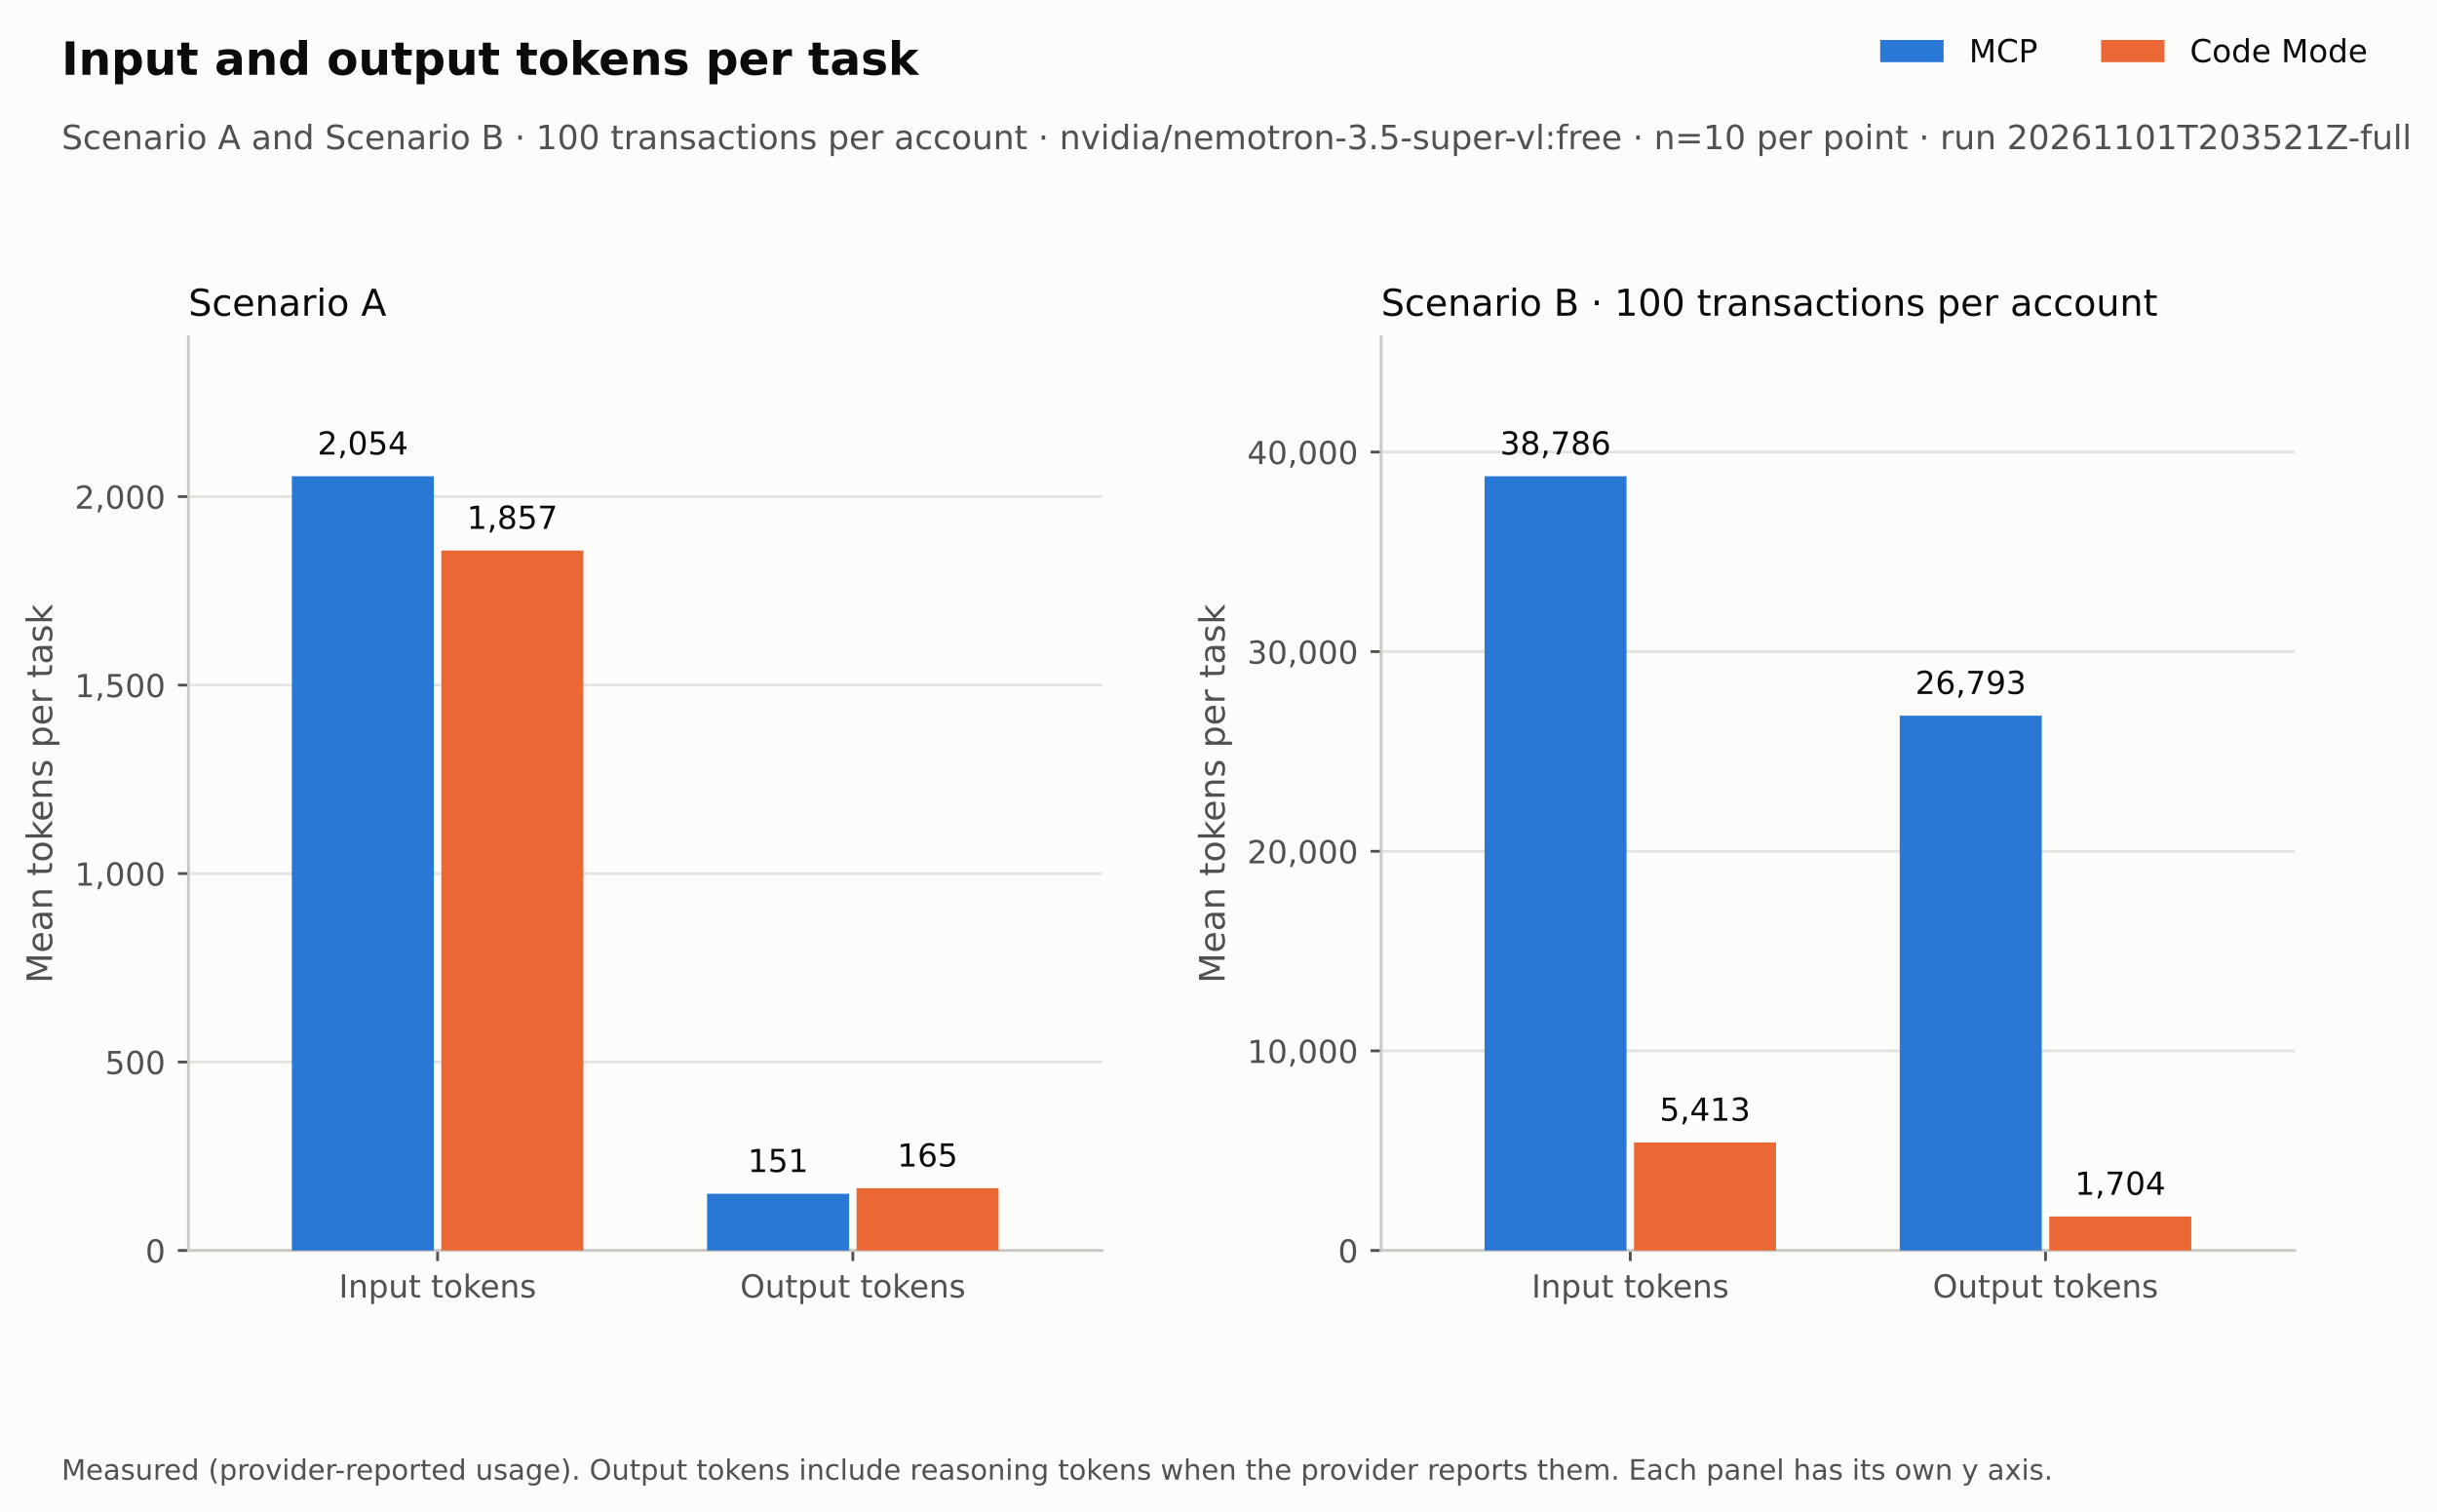
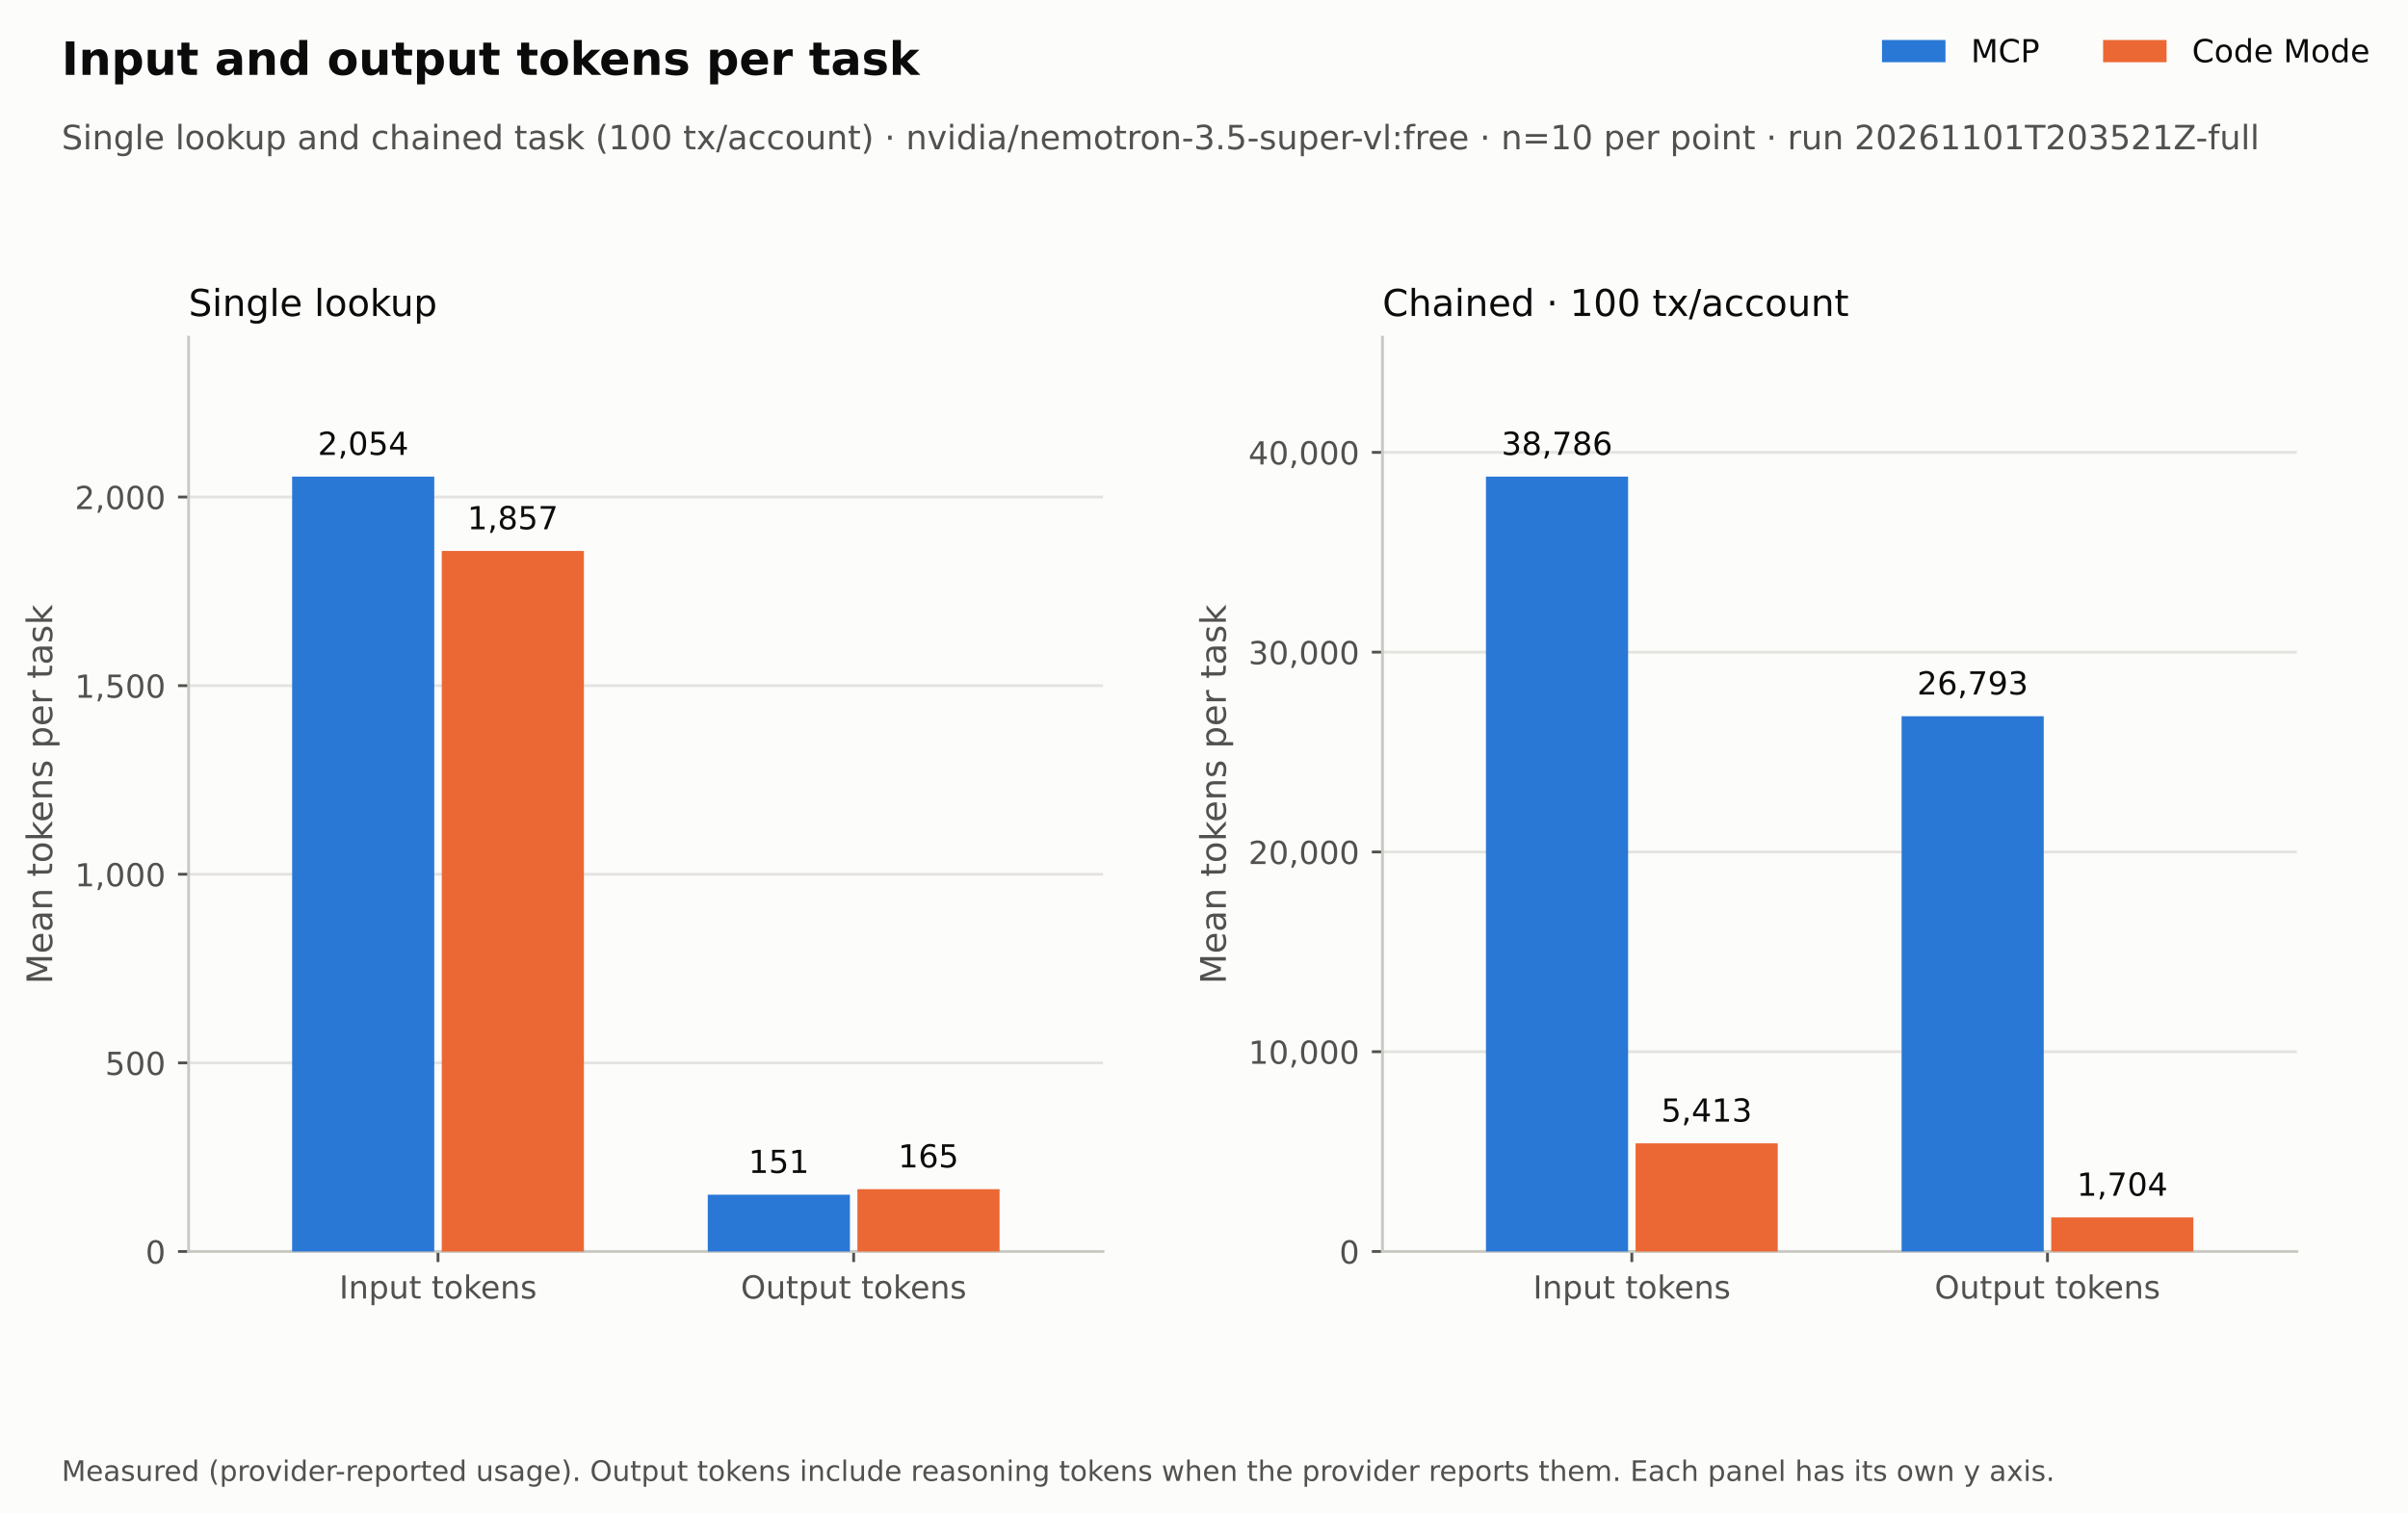
- <svg xmlns="http://www.w3.org/2000/svg" xmlns:xlink="http://www.w3.org/1999/xlink" width="691.449pt" height="428.94pt" viewBox="0 0 691.449 428.94" version="1.1">
+ <svg xmlns="http://www.w3.org/2000/svg" xmlns:xlink="http://www.w3.org/1999/xlink" width="682.566pt" height="428.94pt" viewBox="0 0 682.566 428.94" version="1.1">
  <defs>
    <style type="text/css">*{stroke-linejoin: round; stroke-linecap: butt}</style>
  </defs>
  <g id="figure_1">
    <g id="patch_1">
-       <path d="M 0 428.94  L 691.449 428.94  L 691.449 0  L 0 0  z " style="fill: #fcfcfb" />
+       <path d="M 0 428.94  L 682.566 428.94  L 682.566 0  L 0 0  z " style="fill: #fcfcfb" />
    </g>
    <g id="axes_1">
      <g id="patch_2">
        <path d="M 53.466 354.78  L 312.666 354.78  L 312.666 95.58  L 53.466 95.58  z " style="fill: #fcfcfb" />
      </g>
      <g id="matplotlib.axis_1">
        <g id="xtick_1">
          <g id="line2d_1">
            <defs>
-               <path id="me9f51c2271" d="M 0 0  L 0 3  " style="stroke: #52514e; stroke-width: 0.8" />
+               <path id="m4a721c2892" d="M 0 0  L 0 3  " style="stroke: #52514e; stroke-width: 0.8" />
            </defs>
            <g>
-               <use xlink:href="#me9f51c2271" x="124.157" y="354.78" style="fill: #52514e; stroke: #52514e; stroke-width: 0.8" />
+               <use xlink:href="#m4a721c2892" x="124.157" y="354.78" style="fill: #52514e; stroke: #52514e; stroke-width: 0.8" />
            </g>
          </g>
          <g id="text_1">
            <text style="font-size: 9px; font-family: 'DejaVu Sans'; text-anchor: middle; fill: #52514e" x="124.157" y="368.119" transform="rotate(-0 124.157 368.1186)">Input tokens</text>
          </g>
        </g>
        <g id="xtick_2">
          <g id="line2d_2">
            <g>
-               <use xlink:href="#me9f51c2271" x="241.975" y="354.78" style="fill: #52514e; stroke: #52514e; stroke-width: 0.8" />
+               <use xlink:href="#m4a721c2892" x="241.975" y="354.78" style="fill: #52514e; stroke: #52514e; stroke-width: 0.8" />
            </g>
          </g>
          <g id="text_2">
            <text style="font-size: 9px; font-family: 'DejaVu Sans'; text-anchor: middle; fill: #52514e" x="241.975" y="368.119" transform="rotate(-0 241.9752 368.1186)">Output tokens</text>
          </g>
        </g>
      </g>
      <g id="matplotlib.axis_2">
        <g id="ytick_1">
          <g id="line2d_3">
-             <path d="M 53.466 354.78  L 312.666 354.78  " clip-path="url(#paab8b8421e)" style="fill: none; stroke: #e4e3df; stroke-width: 0.8; stroke-linecap: square" />
+             <path d="M 53.466 354.78  L 312.666 354.78  " clip-path="url(#p6938892eaf)" style="fill: none; stroke: #e4e3df; stroke-width: 0.8; stroke-linecap: square" />
          </g>
          <g id="line2d_4">
            <defs>
-               <path id="m95fcdcbcb3" d="M 0 0  L -3 0  " style="stroke: #52514e; stroke-width: 0.8" />
+               <path id="m7c9eea6591" d="M 0 0  L -3 0  " style="stroke: #52514e; stroke-width: 0.8" />
            </defs>
            <g>
-               <use xlink:href="#m95fcdcbcb3" x="53.466" y="354.78" style="fill: #52514e; stroke: #52514e; stroke-width: 0.8" />
+               <use xlink:href="#m7c9eea6591" x="53.466" y="354.78" style="fill: #52514e; stroke: #52514e; stroke-width: 0.8" />
            </g>
          </g>
          <g id="text_3">
            <text style="font-size: 9px; font-family: 'DejaVu Sans'; text-anchor: end; fill: #52514e" x="46.966" y="358.199" transform="rotate(-0 46.96609 358.1989)">0</text>
          </g>
        </g>
        <g id="ytick_2">
          <g id="line2d_5">
-             <path d="M 53.466 301.311  L 312.666 301.311  " clip-path="url(#paab8b8421e)" style="fill: none; stroke: #e4e3df; stroke-width: 0.8; stroke-linecap: square" />
+             <path d="M 53.466 301.311  L 312.666 301.311  " clip-path="url(#p6938892eaf)" style="fill: none; stroke: #e4e3df; stroke-width: 0.8; stroke-linecap: square" />
          </g>
          <g id="line2d_6">
            <g>
-               <use xlink:href="#m95fcdcbcb3" x="53.466" y="301.311" style="fill: #52514e; stroke: #52514e; stroke-width: 0.8" />
+               <use xlink:href="#m7c9eea6591" x="53.466" y="301.311" style="fill: #52514e; stroke: #52514e; stroke-width: 0.8" />
            </g>
          </g>
          <g id="text_4">
            <text style="font-size: 9px; font-family: 'DejaVu Sans'; text-anchor: end; fill: #52514e" x="46.966" y="304.73" transform="rotate(-0 46.96609 304.73)">500</text>
          </g>
        </g>
        <g id="ytick_3">
          <g id="line2d_7">
-             <path d="M 53.466 247.842  L 312.666 247.842  " clip-path="url(#paab8b8421e)" style="fill: none; stroke: #e4e3df; stroke-width: 0.8; stroke-linecap: square" />
+             <path d="M 53.466 247.842  L 312.666 247.842  " clip-path="url(#p6938892eaf)" style="fill: none; stroke: #e4e3df; stroke-width: 0.8; stroke-linecap: square" />
          </g>
          <g id="line2d_8">
            <g>
-               <use xlink:href="#m95fcdcbcb3" x="53.466" y="247.842" style="fill: #52514e; stroke: #52514e; stroke-width: 0.8" />
+               <use xlink:href="#m7c9eea6591" x="53.466" y="247.842" style="fill: #52514e; stroke: #52514e; stroke-width: 0.8" />
            </g>
          </g>
          <g id="text_5">
            <text style="font-size: 9px; font-family: 'DejaVu Sans'; text-anchor: end; fill: #52514e" x="46.966" y="251.261" transform="rotate(-0 46.96609 251.2611)">1,000</text>
          </g>
        </g>
        <g id="ytick_4">
          <g id="line2d_9">
-             <path d="M 53.466 194.373  L 312.666 194.373  " clip-path="url(#paab8b8421e)" style="fill: none; stroke: #e4e3df; stroke-width: 0.8; stroke-linecap: square" />
+             <path d="M 53.466 194.373  L 312.666 194.373  " clip-path="url(#p6938892eaf)" style="fill: none; stroke: #e4e3df; stroke-width: 0.8; stroke-linecap: square" />
          </g>
          <g id="line2d_10">
            <g>
-               <use xlink:href="#m95fcdcbcb3" x="53.466" y="194.373" style="fill: #52514e; stroke: #52514e; stroke-width: 0.8" />
+               <use xlink:href="#m7c9eea6591" x="53.466" y="194.373" style="fill: #52514e; stroke: #52514e; stroke-width: 0.8" />
            </g>
          </g>
          <g id="text_6">
            <text style="font-size: 9px; font-family: 'DejaVu Sans'; text-anchor: end; fill: #52514e" x="46.966" y="197.792" transform="rotate(-0 46.96609 197.7922)">1,500</text>
          </g>
        </g>
        <g id="ytick_5">
          <g id="line2d_11">
-             <path d="M 53.466 140.904  L 312.666 140.904  " clip-path="url(#paab8b8421e)" style="fill: none; stroke: #e4e3df; stroke-width: 0.8; stroke-linecap: square" />
+             <path d="M 53.466 140.904  L 312.666 140.904  " clip-path="url(#p6938892eaf)" style="fill: none; stroke: #e4e3df; stroke-width: 0.8; stroke-linecap: square" />
          </g>
          <g id="line2d_12">
            <g>
-               <use xlink:href="#m95fcdcbcb3" x="53.466" y="140.904" style="fill: #52514e; stroke: #52514e; stroke-width: 0.8" />
+               <use xlink:href="#m7c9eea6591" x="53.466" y="140.904" style="fill: #52514e; stroke: #52514e; stroke-width: 0.8" />
            </g>
          </g>
          <g id="text_7">
            <text style="font-size: 9px; font-family: 'DejaVu Sans'; text-anchor: end; fill: #52514e" x="46.966" y="144.323" transform="rotate(-0 46.96609 144.3233)">2,000</text>
          </g>
        </g>
        <g id="text_8">
          <text style="font-size: 10px; font-family: 'DejaVu Sans'; text-anchor: middle; fill: #52514e" x="14.798" y="225.18" transform="rotate(-90 14.79844 225.18)">Mean tokens per task</text>
        </g>
      </g>
      <g id="patch_3">
        <path d="M 53.466 354.78  L 53.466 95.58  " style="fill: none; stroke: #c9c8c2; stroke-width: 0.8; stroke-linejoin: miter; stroke-linecap: square" />
      </g>
      <g id="patch_4">
        <path d="M 53.466 354.78  L 312.666 354.78  " style="fill: none; stroke: #c9c8c2; stroke-width: 0.8; stroke-linejoin: miter; stroke-linecap: square" />
      </g>
      <g id="patch_5">
-         <path d="M 82.803 354.78  L 123.097 354.78  L 123.097 135.119  L 82.803 135.119  z " clip-path="url(#paab8b8421e)" style="fill: #2a78d6" />
+         <path d="M 82.803 354.78  L 123.097 354.78  L 123.097 135.119  L 82.803 135.119  z " clip-path="url(#p6938892eaf)" style="fill: #2a78d6" />
      </g>
      <g id="text_9">
        <text style="font-size: 9px; font-family: 'DejaVu Sans'; text-anchor: middle; fill: #0b0b0b" x="102.95" y="128.957" transform="rotate(-0 102.9497 128.9569)">2,054</text>
      </g>
      <g id="patch_6">
-         <path d="M 125.217 354.78  L 165.511 354.78  L 165.511 156.196  L 125.217 156.196  z " clip-path="url(#paab8b8421e)" style="fill: #eb6834" />
+         <path d="M 125.217 354.78  L 165.511 354.78  L 165.511 156.196  L 125.217 156.196  z " clip-path="url(#p6938892eaf)" style="fill: #eb6834" />
      </g>
      <g id="text_10">
        <text style="font-size: 9px; font-family: 'DejaVu Sans'; text-anchor: middle; fill: #0b0b0b" x="145.364" y="150.034" transform="rotate(-0 145.3643 150.0343)">1,857</text>
      </g>
      <g id="patch_7">
-         <path d="M 200.621 354.78  L 240.915 354.78  L 240.915 338.675  L 200.621 338.675  z " clip-path="url(#paab8b8421e)" style="fill: #2a78d6" />
+         <path d="M 200.621 354.78  L 240.915 354.78  L 240.915 338.675  L 200.621 338.675  z " clip-path="url(#p6938892eaf)" style="fill: #2a78d6" />
      </g>
      <g id="text_11">
        <text style="font-size: 9px; font-family: 'DejaVu Sans'; text-anchor: middle; fill: #0b0b0b" x="220.768" y="332.513" transform="rotate(-0 220.7679 332.5131)">151</text>
      </g>
      <g id="patch_8">
-         <path d="M 243.036 354.78  L 283.329 354.78  L 283.329 337.114  L 243.036 337.114  z " clip-path="url(#paab8b8421e)" style="fill: #eb6834" />
+         <path d="M 243.036 354.78  L 283.329 354.78  L 283.329 337.114  L 243.036 337.114  z " clip-path="url(#p6938892eaf)" style="fill: #eb6834" />
      </g>
      <g id="text_12">
        <text style="font-size: 9px; font-family: 'DejaVu Sans'; text-anchor: middle; fill: #0b0b0b" x="263.182" y="330.952" transform="rotate(-0 263.1825 330.9518)">165</text>
      </g>
      <g id="text_13">
-         <text style="font-size: 10.5px; font-family: 'DejaVu Sans'; text-anchor: start; fill: #0b0b0b" x="53.466" y="89.58" transform="rotate(-0 53.46609 89.58)">Scenario A</text>
+         <text style="font-size: 10.5px; font-family: 'DejaVu Sans'; text-anchor: start; fill: #0b0b0b" x="53.466" y="89.58" transform="rotate(-0 53.46609 89.58)">Single lookup</text>
      </g>
    </g>
    <g id="axes_2">
      <g id="patch_9">
        <path d="M 391.866 354.78  L 651.066 354.78  L 651.066 95.58  L 391.866 95.58  z " style="fill: #fcfcfb" />
      </g>
      <g id="matplotlib.axis_3">
        <g id="xtick_3">
          <g id="line2d_13">
            <g>
-               <use xlink:href="#me9f51c2271" x="462.557" y="354.78" style="fill: #52514e; stroke: #52514e; stroke-width: 0.8" />
+               <use xlink:href="#m4a721c2892" x="462.557" y="354.78" style="fill: #52514e; stroke: #52514e; stroke-width: 0.8" />
            </g>
          </g>
          <g id="text_14">
            <text style="font-size: 9px; font-family: 'DejaVu Sans'; text-anchor: middle; fill: #52514e" x="462.557" y="368.119" transform="rotate(-0 462.557 368.1186)">Input tokens</text>
          </g>
        </g>
        <g id="xtick_4">
          <g id="line2d_14">
            <g>
-               <use xlink:href="#me9f51c2271" x="580.375" y="354.78" style="fill: #52514e; stroke: #52514e; stroke-width: 0.8" />
+               <use xlink:href="#m4a721c2892" x="580.375" y="354.78" style="fill: #52514e; stroke: #52514e; stroke-width: 0.8" />
            </g>
          </g>
          <g id="text_15">
            <text style="font-size: 9px; font-family: 'DejaVu Sans'; text-anchor: middle; fill: #52514e" x="580.375" y="368.119" transform="rotate(-0 580.3752 368.1186)">Output tokens</text>
          </g>
        </g>
      </g>
      <g id="matplotlib.axis_4">
        <g id="ytick_6">
          <g id="line2d_15">
-             <path d="M 391.866 354.78  L 651.066 354.78  " clip-path="url(#pd89bbb2e02)" style="fill: none; stroke: #e4e3df; stroke-width: 0.8; stroke-linecap: square" />
+             <path d="M 391.866 354.78  L 651.066 354.78  " clip-path="url(#pc3c575c200)" style="fill: none; stroke: #e4e3df; stroke-width: 0.8; stroke-linecap: square" />
          </g>
          <g id="line2d_16">
            <g>
-               <use xlink:href="#m95fcdcbcb3" x="391.866" y="354.78" style="fill: #52514e; stroke: #52514e; stroke-width: 0.8" />
+               <use xlink:href="#m7c9eea6591" x="391.866" y="354.78" style="fill: #52514e; stroke: #52514e; stroke-width: 0.8" />
            </g>
          </g>
          <g id="text_16">
            <text style="font-size: 9px; font-family: 'DejaVu Sans'; text-anchor: end; fill: #52514e" x="385.366" y="358.199" transform="rotate(-0 385.3661 358.1989)">0</text>
          </g>
        </g>
        <g id="ytick_7">
          <g id="line2d_17">
-             <path d="M 391.866 298.146  L 651.066 298.146  " clip-path="url(#pd89bbb2e02)" style="fill: none; stroke: #e4e3df; stroke-width: 0.8; stroke-linecap: square" />
+             <path d="M 391.866 298.146  L 651.066 298.146  " clip-path="url(#pc3c575c200)" style="fill: none; stroke: #e4e3df; stroke-width: 0.8; stroke-linecap: square" />
          </g>
          <g id="line2d_18">
            <g>
-               <use xlink:href="#m95fcdcbcb3" x="391.866" y="298.146" style="fill: #52514e; stroke: #52514e; stroke-width: 0.8" />
+               <use xlink:href="#m7c9eea6591" x="391.866" y="298.146" style="fill: #52514e; stroke: #52514e; stroke-width: 0.8" />
            </g>
          </g>
          <g id="text_17">
            <text style="font-size: 9px; font-family: 'DejaVu Sans'; text-anchor: end; fill: #52514e" x="385.366" y="301.565" transform="rotate(-0 385.3661 301.5653)">10,000</text>
          </g>
        </g>
        <g id="ytick_8">
          <g id="line2d_19">
-             <path d="M 391.866 241.513  L 651.066 241.513  " clip-path="url(#pd89bbb2e02)" style="fill: none; stroke: #e4e3df; stroke-width: 0.8; stroke-linecap: square" />
+             <path d="M 391.866 241.513  L 651.066 241.513  " clip-path="url(#pc3c575c200)" style="fill: none; stroke: #e4e3df; stroke-width: 0.8; stroke-linecap: square" />
          </g>
          <g id="line2d_20">
            <g>
-               <use xlink:href="#m95fcdcbcb3" x="391.866" y="241.513" style="fill: #52514e; stroke: #52514e; stroke-width: 0.8" />
+               <use xlink:href="#m7c9eea6591" x="391.866" y="241.513" style="fill: #52514e; stroke: #52514e; stroke-width: 0.8" />
            </g>
          </g>
          <g id="text_18">
            <text style="font-size: 9px; font-family: 'DejaVu Sans'; text-anchor: end; fill: #52514e" x="385.366" y="244.932" transform="rotate(-0 385.3661 244.9316)">20,000</text>
          </g>
        </g>
        <g id="ytick_9">
          <g id="line2d_21">
-             <path d="M 391.866 184.879  L 651.066 184.879  " clip-path="url(#pd89bbb2e02)" style="fill: none; stroke: #e4e3df; stroke-width: 0.8; stroke-linecap: square" />
+             <path d="M 391.866 184.879  L 651.066 184.879  " clip-path="url(#pc3c575c200)" style="fill: none; stroke: #e4e3df; stroke-width: 0.8; stroke-linecap: square" />
          </g>
          <g id="line2d_22">
            <g>
-               <use xlink:href="#m95fcdcbcb3" x="391.866" y="184.879" style="fill: #52514e; stroke: #52514e; stroke-width: 0.8" />
+               <use xlink:href="#m7c9eea6591" x="391.866" y="184.879" style="fill: #52514e; stroke: #52514e; stroke-width: 0.8" />
            </g>
          </g>
          <g id="text_19">
            <text style="font-size: 9px; font-family: 'DejaVu Sans'; text-anchor: end; fill: #52514e" x="385.366" y="188.298" transform="rotate(-0 385.3661 188.298)">30,000</text>
          </g>
        </g>
        <g id="ytick_10">
          <g id="line2d_23">
-             <path d="M 391.866 128.245  L 651.066 128.245  " clip-path="url(#pd89bbb2e02)" style="fill: none; stroke: #e4e3df; stroke-width: 0.8; stroke-linecap: square" />
+             <path d="M 391.866 128.245  L 651.066 128.245  " clip-path="url(#pc3c575c200)" style="fill: none; stroke: #e4e3df; stroke-width: 0.8; stroke-linecap: square" />
          </g>
          <g id="line2d_24">
            <g>
-               <use xlink:href="#m95fcdcbcb3" x="391.866" y="128.245" style="fill: #52514e; stroke: #52514e; stroke-width: 0.8" />
+               <use xlink:href="#m7c9eea6591" x="391.866" y="128.245" style="fill: #52514e; stroke: #52514e; stroke-width: 0.8" />
            </g>
          </g>
          <g id="text_20">
            <text style="font-size: 9px; font-family: 'DejaVu Sans'; text-anchor: end; fill: #52514e" x="385.366" y="131.664" transform="rotate(-0 385.3661 131.6643)">40,000</text>
          </g>
        </g>
        <g id="text_21">
          <text style="font-size: 10px; font-family: 'DejaVu Sans'; text-anchor: middle; fill: #52514e" x="347.472" y="225.18" transform="rotate(-90 347.4722 225.18)">Mean tokens per task</text>
        </g>
      </g>
      <g id="patch_10">
        <path d="M 391.866 354.78  L 391.866 95.58  " style="fill: none; stroke: #c9c8c2; stroke-width: 0.8; stroke-linejoin: miter; stroke-linecap: square" />
      </g>
      <g id="patch_11">
        <path d="M 391.866 354.78  L 651.066 354.78  " style="fill: none; stroke: #c9c8c2; stroke-width: 0.8; stroke-linejoin: miter; stroke-linecap: square" />
      </g>
      <g id="patch_12">
-         <path d="M 421.203 354.78  L 461.497 354.78  L 461.497 135.119  L 421.203 135.119  z " clip-path="url(#pd89bbb2e02)" style="fill: #2a78d6" />
+         <path d="M 421.203 354.78  L 461.497 354.78  L 461.497 135.119  L 421.203 135.119  z " clip-path="url(#pc3c575c200)" style="fill: #2a78d6" />
      </g>
      <g id="text_22">
        <text style="font-size: 9px; font-family: 'DejaVu Sans'; text-anchor: middle; fill: #0b0b0b" x="441.35" y="128.957" transform="rotate(-0 441.3497 128.9569)">38,786</text>
      </g>
      <g id="patch_13">
-         <path d="M 463.617 354.78  L 503.911 354.78  L 503.911 324.124  L 463.617 324.124  z " clip-path="url(#pd89bbb2e02)" style="fill: #eb6834" />
+         <path d="M 463.617 354.78  L 503.911 354.78  L 503.911 324.124  L 463.617 324.124  z " clip-path="url(#pc3c575c200)" style="fill: #eb6834" />
      </g>
      <g id="text_23">
        <text style="font-size: 9px; font-family: 'DejaVu Sans'; text-anchor: middle; fill: #0b0b0b" x="483.764" y="317.962" transform="rotate(-0 483.7643 317.9621)">5,413</text>
      </g>
      <g id="patch_14">
-         <path d="M 539.021 354.78  L 579.315 354.78  L 579.315 203.044  L 539.021 203.044  z " clip-path="url(#pd89bbb2e02)" style="fill: #2a78d6" />
+         <path d="M 539.021 354.78  L 579.315 354.78  L 579.315 203.044  L 539.021 203.044  z " clip-path="url(#pc3c575c200)" style="fill: #2a78d6" />
      </g>
      <g id="text_24">
        <text style="font-size: 9px; font-family: 'DejaVu Sans'; text-anchor: middle; fill: #0b0b0b" x="559.168" y="196.882" transform="rotate(-0 559.1679 196.8816)">26,793</text>
      </g>
      <g id="patch_15">
-         <path d="M 581.436 354.78  L 621.729 354.78  L 621.729 345.128  L 581.436 345.128  z " clip-path="url(#pd89bbb2e02)" style="fill: #eb6834" />
+         <path d="M 581.436 354.78  L 621.729 354.78  L 621.729 345.128  L 581.436 345.128  z " clip-path="url(#pc3c575c200)" style="fill: #eb6834" />
      </g>
      <g id="text_25">
        <text style="font-size: 9px; font-family: 'DejaVu Sans'; text-anchor: middle; fill: #0b0b0b" x="601.582" y="338.966" transform="rotate(-0 601.5825 338.9664)">1,704</text>
      </g>
      <g id="text_26">
-         <text style="font-size: 10.5px; font-family: 'DejaVu Sans'; text-anchor: start; fill: #0b0b0b" x="391.866" y="89.58" transform="rotate(-0 391.8661 89.58)">Scenario B · 100 transactions per account</text>
+         <text style="font-size: 10.5px; font-family: 'DejaVu Sans'; text-anchor: start; fill: #0b0b0b" x="391.866" y="89.58" transform="rotate(-0 391.8661 89.58)">Chained · 100 tx/account</text>
      </g>
    </g>
    <g id="text_27">
      <text style="font-weight: 700; font-size: 13px; font-family: 'DejaVu Sans'; text-anchor: start; fill: #0b0b0b" x="17.466" y="21.218" transform="rotate(-0 17.46609 21.21797)">Input and output tokens per task</text>
    </g>
    <g id="text_28">
-       <text style="font-size: 9.5px; font-family: 'DejaVu Sans'; text-anchor: start; fill: #52514e" x="17.466" y="42.319" transform="rotate(-0 17.46609 42.31852)">Scenario A and Scenario B · 100 transactions per account · nvidia/nemotron-3.5-super-vl:free · n=10 per point · run 20261101T203521Z-full</text>
+       <text style="font-size: 9.5px; font-family: 'DejaVu Sans'; text-anchor: start; fill: #52514e" x="17.466" y="42.319" transform="rotate(-0 17.46609 42.31852)">Single lookup and chained task (100 tx/account) · nvidia/nemotron-3.5-super-vl:free · n=10 per point · run 20261101T203521Z-full</text>
    </g>
    <g id="text_29">
      <text style="font-size: 8px; font-family: 'DejaVu Sans'; text-anchor: start; fill: #52514e" x="17.466" y="419.818" transform="rotate(-0 17.46609 419.8181)">Measured (provider-reported usage). Output tokens include reasoning tokens when the provider reports them. Each panel has its own y axis.</text>
    </g>
    <g id="legend_1">
      <g id="patch_16">
        <path d="M 533.463 17.639  L 551.463 17.639  L 551.463 11.339  L 533.463 11.339  z " style="fill: #2a78d6" />
      </g>
      <g id="text_30">
        <text style="font-size: 9px; font-family: 'DejaVu Sans'; text-anchor: start; fill: #0b0b0b" x="558.663" y="17.639" transform="rotate(-0 558.6628 17.63859)">MCP</text>
      </g>
      <g id="patch_17">
        <path d="M 596.139 17.639  L 614.139 17.639  L 614.139 11.339  L 596.139 11.339  z " style="fill: #eb6834" />
      </g>
      <g id="text_31">
        <text style="font-size: 9px; font-family: 'DejaVu Sans'; text-anchor: start; fill: #0b0b0b" x="621.339" y="17.639" transform="rotate(-0 621.3394 17.63859)">Code Mode</text>
      </g>
    </g>
  </g>
  <defs>
-     <clipPath id="paab8b8421e">
+     <clipPath id="p6938892eaf">
      <rect x="53.466" y="95.58" width="259.2" height="259.2" />
    </clipPath>
-     <clipPath id="pd89bbb2e02">
+     <clipPath id="pc3c575c200">
      <rect x="391.866" y="95.58" width="259.2" height="259.2" />
    </clipPath>
  </defs>
</svg>
